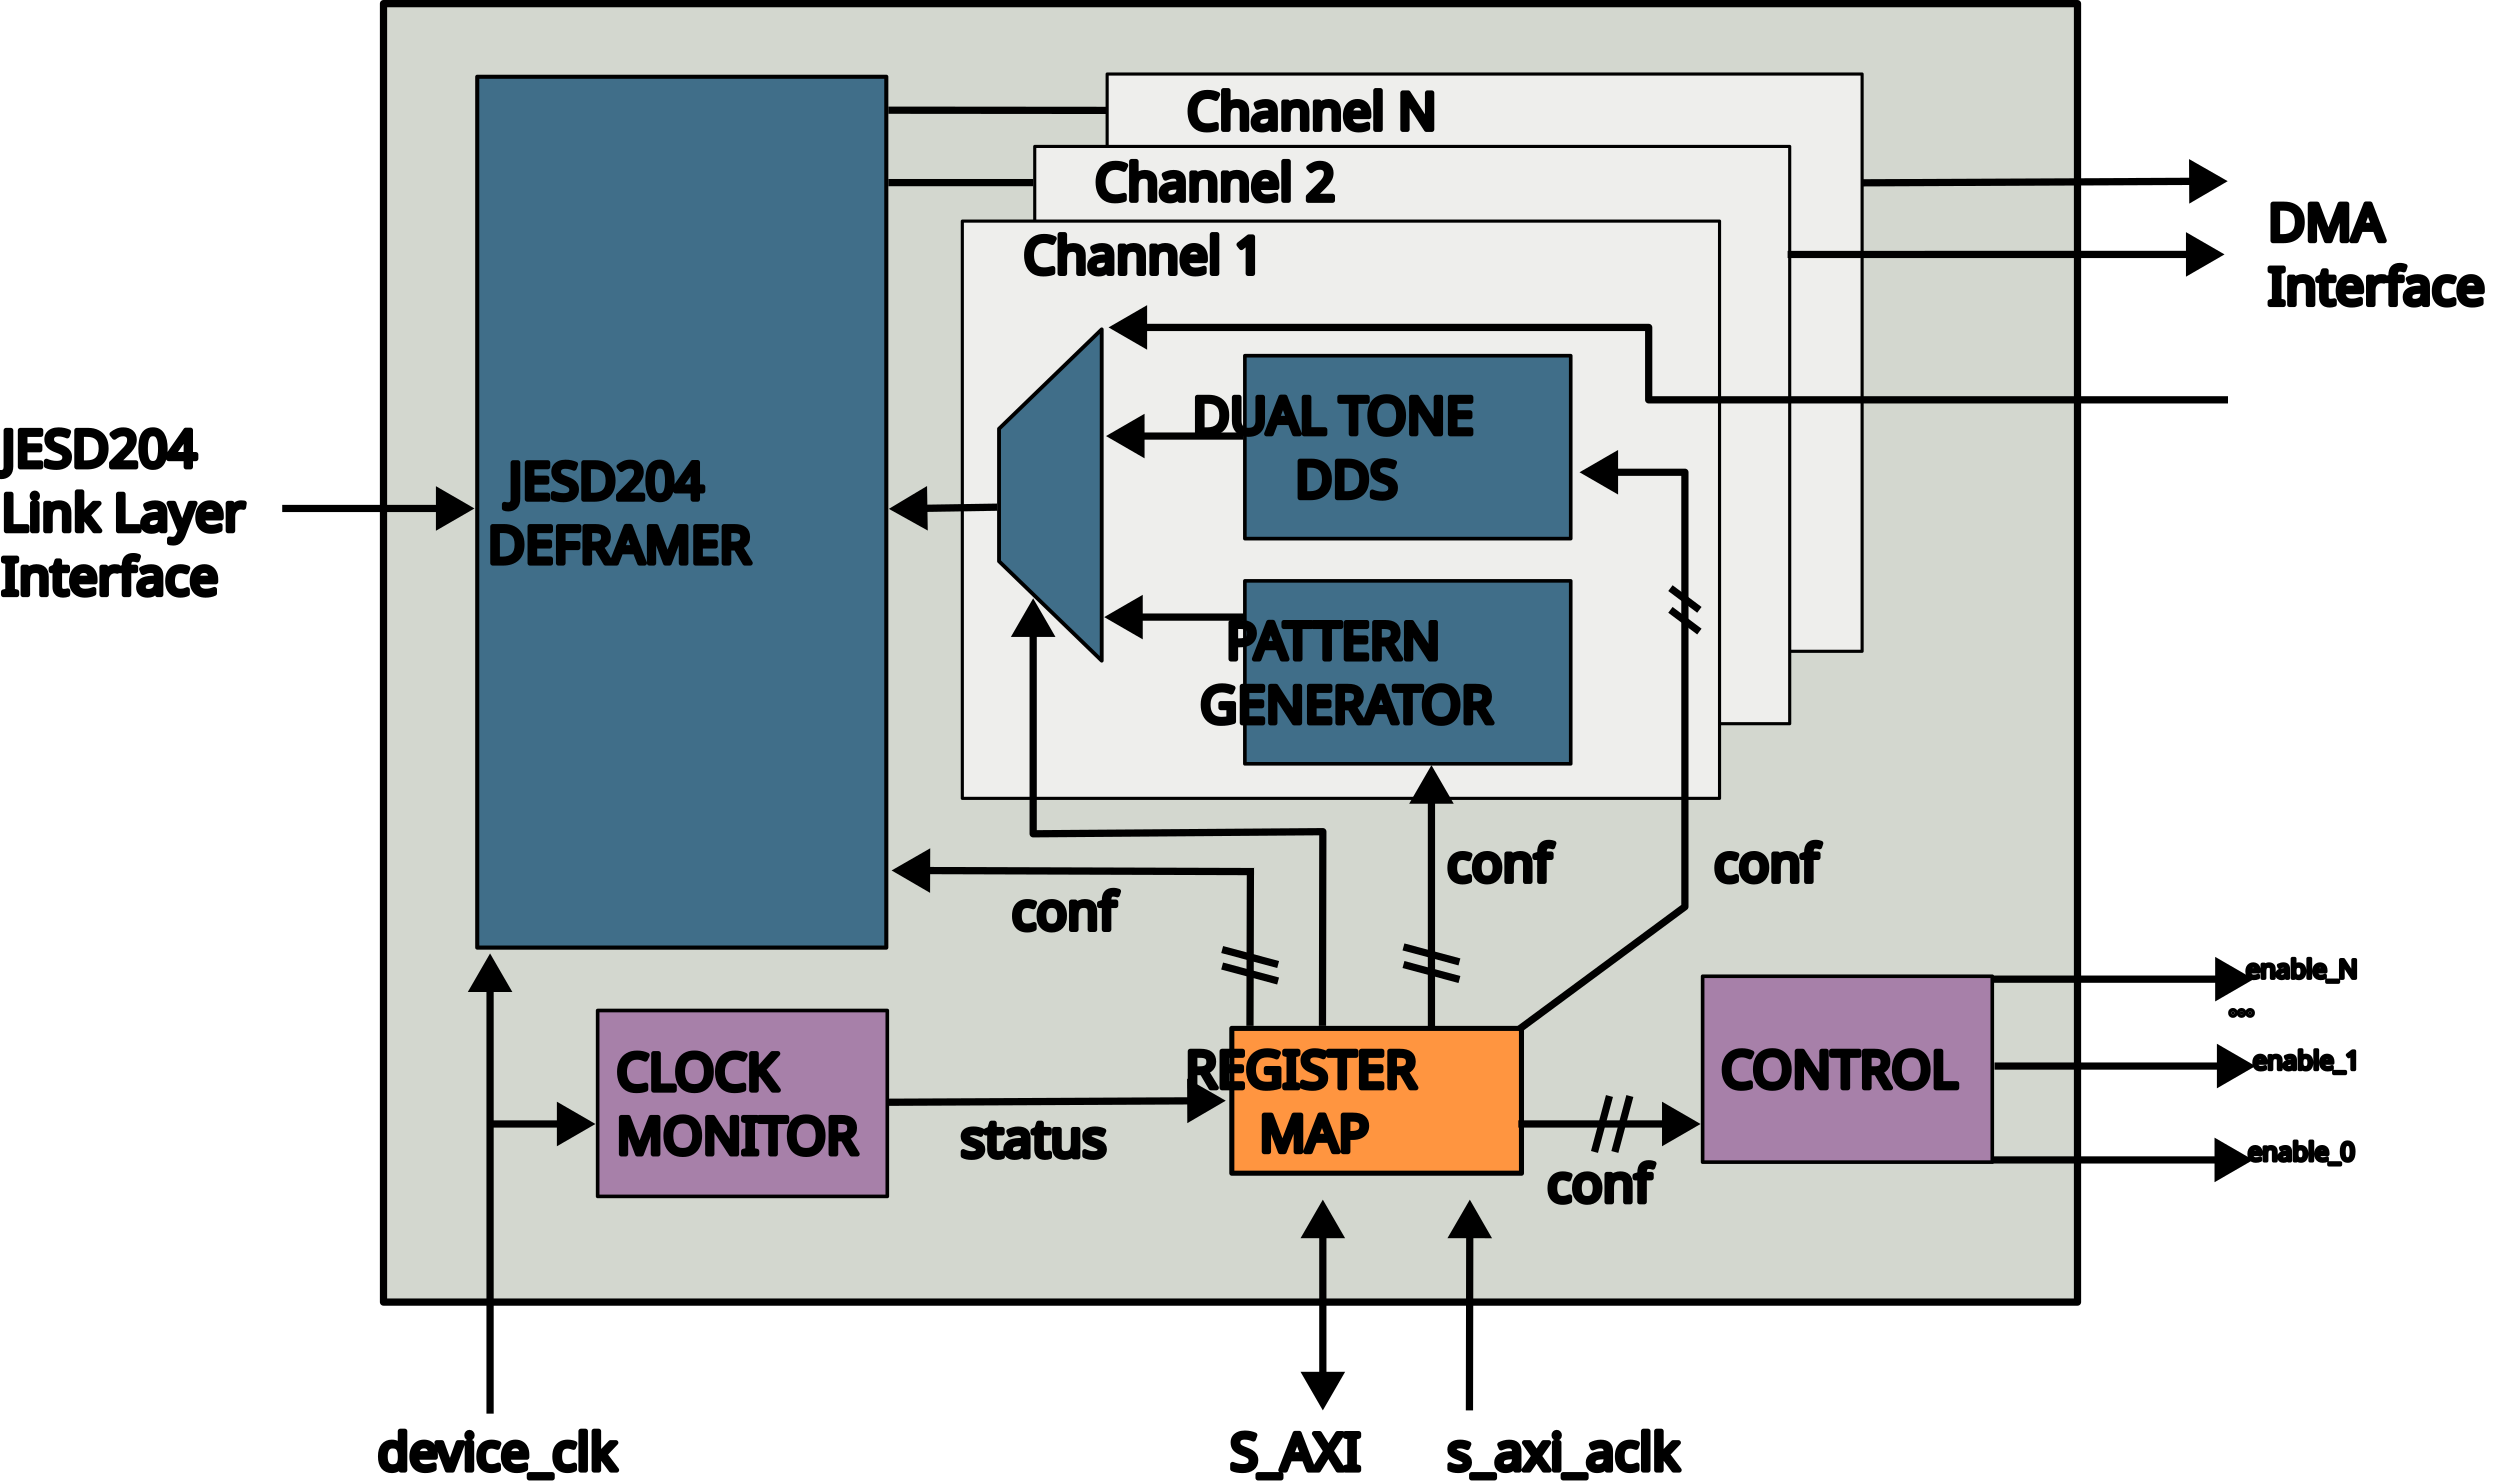
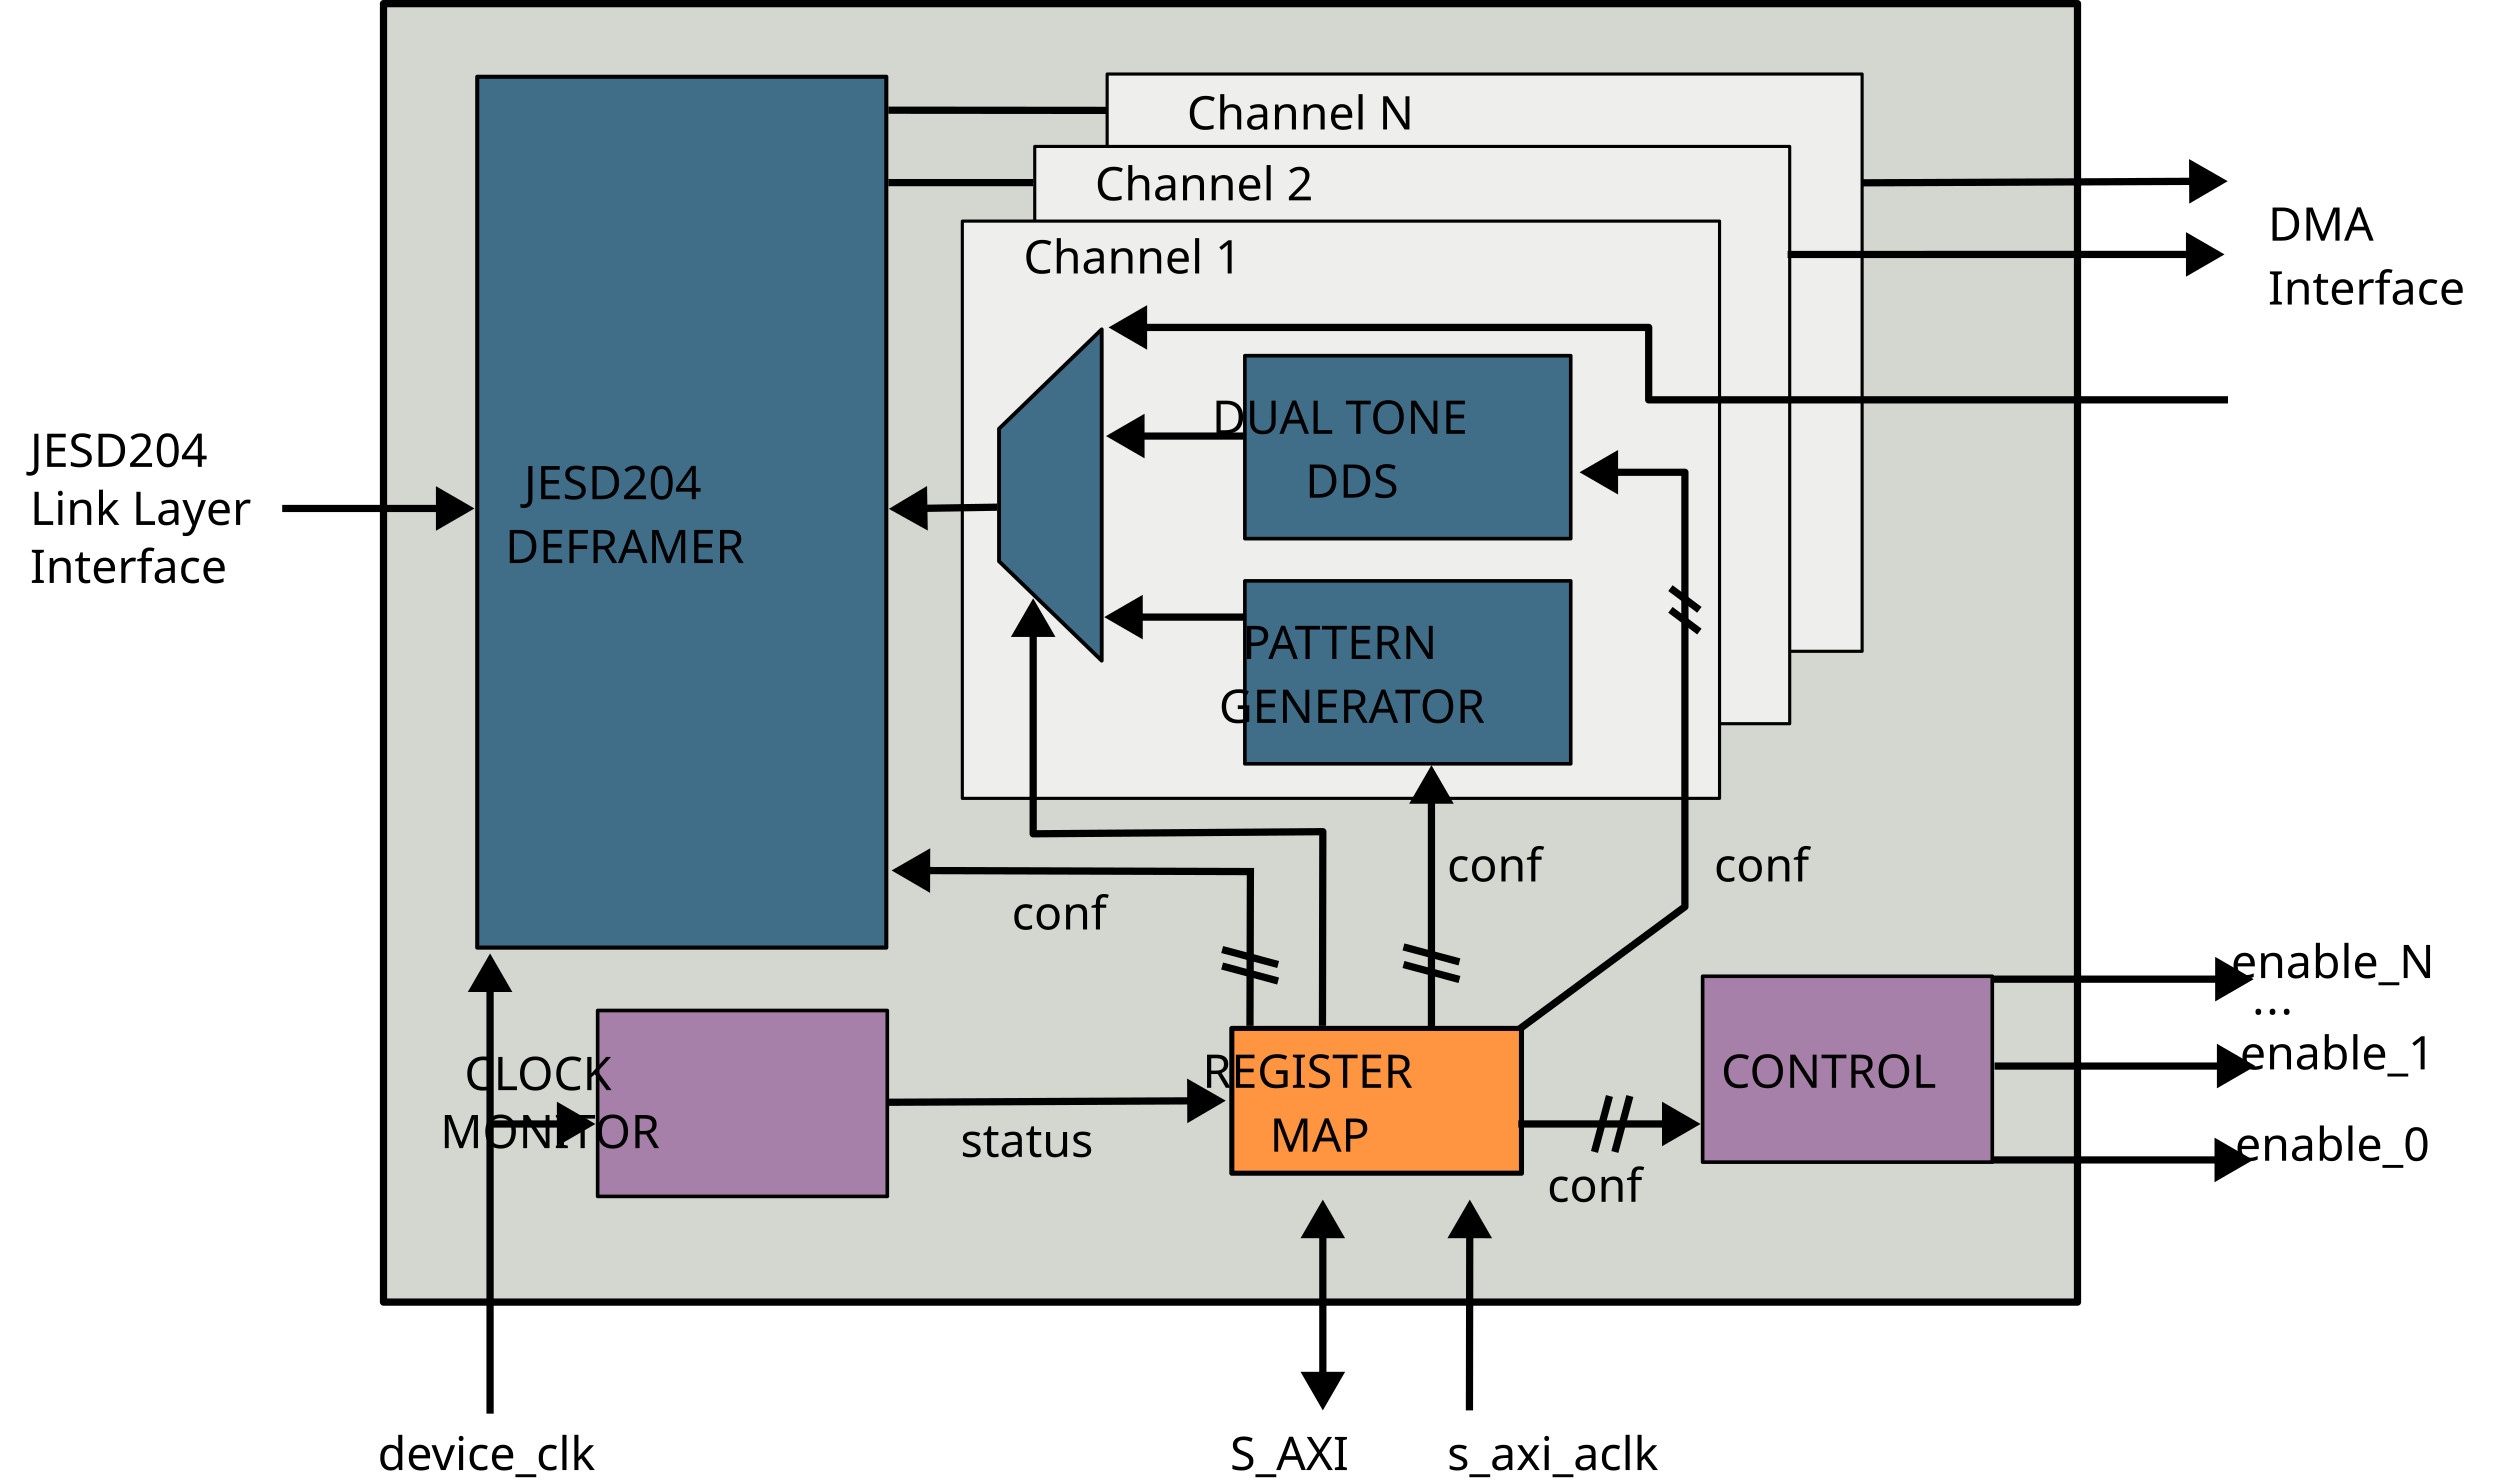
<svg xmlns="http://www.w3.org/2000/svg" width="185.208mm" height="109.649mm" viewBox="0 0 700 414.42" version="1.1" id="svg1">
  <defs id="defs1">
    <marker style="overflow:visible" id="marker24" refX="0" refY="0" orient="15" markerWidth="1" markerHeight="1" viewBox="0 0 1 1" preserveAspectRatio="xMidYMid">
      <path style="fill:none;stroke:context-stroke;stroke-width:1" d="M 0,4 V -4" id="path24" />
    </marker>
    <marker style="overflow:visible" id="Stop" refX="0" refY="0" orient="-75" markerWidth="1" markerHeight="1" viewBox="0 0 1 1" preserveAspectRatio="xMidYMid">
      <path style="fill:none;stroke:context-stroke;stroke-width:1" d="M 0,4 V -4" id="path23" />
    </marker>
    <marker style="overflow:visible" id="marker7" refX="0" refY="0" orient="auto-start-reverse" markerWidth="1" markerHeight="1" viewBox="0 0 1 1" preserveAspectRatio="xMidYMid">
      <path transform="scale(0.5)" style="fill:context-stroke;fill-rule:evenodd;stroke:context-stroke;stroke-width:1pt" d="M 5.77,0 -2.88,5 V -5 Z" id="path7" />
    </marker>
    <marker style="overflow:visible" id="marker7-1" refX="0" refY="0" orient="auto-start-reverse" markerWidth="1" markerHeight="1" viewBox="0 0 1 1" preserveAspectRatio="xMidYMid">
      <path transform="scale(0.5)" style="fill:context-stroke;fill-rule:evenodd;stroke:context-stroke;stroke-width:1pt" d="M 5.77,0 -2.88,5 V -5 Z" id="path7-7" />
    </marker>
    <marker style="overflow:visible" id="marker7-5" refX="0" refY="0" orient="auto-start-reverse" markerWidth="1" markerHeight="1" viewBox="0 0 1 1" preserveAspectRatio="xMidYMid">
      <path transform="scale(0.5)" style="fill:context-stroke;fill-rule:evenodd;stroke:context-stroke;stroke-width:1pt" d="M 5.77,0 -2.88,5 V -5 Z" id="path7-8" />
    </marker>
    <marker style="overflow:visible" id="marker7-0" refX="0" refY="0" orient="auto-start-reverse" markerWidth="1" markerHeight="1" viewBox="0 0 1 1" preserveAspectRatio="xMidYMid">
      <path transform="scale(0.5)" style="fill:context-stroke;fill-rule:evenodd;stroke:context-stroke;stroke-width:1pt" d="M 5.77,0 -2.88,5 V -5 Z" id="path7-9" />
    </marker>
    <marker style="overflow:visible" id="marker7-08" refX="0" refY="0" orient="auto-start-reverse" markerWidth="1" markerHeight="1" viewBox="0 0 1 1" preserveAspectRatio="xMidYMid">
      <path transform="scale(0.5)" style="fill:context-stroke;fill-rule:evenodd;stroke:context-stroke;stroke-width:1pt" d="M 5.77,0 -2.88,5 V -5 Z" id="path7-93" />
    </marker>
  </defs>
  <g id="layer1" transform="translate(444.7597,0.8179156)">
    <g id="g3">
      <rect style="fill:#d3d7cf;fill-opacity:1;stroke:#000000;stroke-width:2.028;stroke-linecap:butt;stroke-linejoin:round;stroke-dasharray:none" id="rect28" width="474.32" height="363.569" x="-337.379" y="0.196" />
      <rect style="fill:#eeeeec;fill-opacity:1;stroke:#000000;stroke-width:0.875;stroke-linejoin:round;stroke-dasharray:none" id="rect1-8-1" width="211.391" height="161.636" x="-134.758" y="19.907" />
      <rect style="fill:#eeeeec;fill-opacity:1;stroke:#000000;stroke-width:0.875;stroke-linejoin:round;stroke-dasharray:none" id="rect1-8" width="211.391" height="161.636" x="-155.034" y="40.183" />
      <g id="g8" transform="matrix(0.5364662,0,0,0.5364662,-353.2989,105.6097)">
        <rect style="fill:#ff9540;fill-opacity:1;stroke:#000000;stroke-width:2.646;stroke-linejoin:round;stroke-dasharray:none" id="rect3-7" width="151.181" height="75.591" x="472.441" y="338.362" />
-         <text xml:space="preserve" style="font-size:26.667px;font-family:sans-serif;-inkscape-font-specification:sans-serif;text-align:center;text-anchor:middle;fill:none;stroke:#000000;stroke-width:2.646;stroke-linejoin:round;stroke-dasharray:none" x="546.677" y="369.361" id="text3-8-9">
-           <tspan id="tspan3-7-5" x="546.677" y="369.361" style="fill:#000000;fill-opacity:1">REGISTER</tspan>
-           <tspan x="546.677" y="402.694" id="tspan8" style="fill:#000000;fill-opacity:1">MAP</tspan>
+         <text xml:space="preserve" style="font-size:24.233px;font-family:sans-serif;-inkscape-font-specification:'sans-serif, Normal';text-align:center;text-anchor:middle;fill:none;stroke:none;stroke-width:2.646;stroke-linejoin:round;stroke-dasharray:none;font-weight:normal;font-style:normal;font-stretch:normal;font-variant:normal;font-variant-ligatures:normal;font-variant-caps:normal;font-variant-numeric:normal;font-variant-east-asian:normal" x="546.677" y="369.361" id="text3-8-9">
+           <tspan id="tspan3-7-5" x="546.677" y="369.361" style="fill:#000000;fill-opacity:1;stroke:none;-inkscape-font-specification:'sans-serif, Normal';font-family:sans-serif;font-weight:normal;font-style:normal;font-stretch:normal;font-variant:normal;font-size:24.233px;font-variant-ligatures:normal;font-variant-caps:normal;font-variant-numeric:normal;font-variant-east-asian:normal">REGISTER</tspan>
+           <tspan x="546.677" y="402.694" id="tspan8" style="fill:#000000;fill-opacity:1;stroke:none;-inkscape-font-specification:'sans-serif, Normal';font-family:sans-serif;font-weight:normal;font-style:normal;font-stretch:normal;font-variant:normal;font-size:24.233px;font-variant-ligatures:normal;font-variant-caps:normal;font-variant-numeric:normal;font-variant-east-asian:normal">MAP</tspan>
        </text>
      </g>
      <rect style="fill:#eeeeec;fill-opacity:1;stroke:#000000;stroke-width:0.877;stroke-linejoin:round;stroke-dasharray:none" id="rect1" width="212.02" height="161.635" x="-175.309" y="61.09" />
-       <text xml:space="preserve" style="font-size:14.306px;font-family:sans-serif;-inkscape-font-specification:sans-serif;fill:none;stroke:#000000;stroke-width:1.419;stroke-linejoin:round;stroke-dasharray:none" x="-158.187" y="75.743" id="text3">
-         <tspan id="tspan3" x="-158.187" y="75.743" style="fill:#000000;fill-opacity:1;stroke-width:1.419">Channel 1</tspan>
+       <text xml:space="preserve" style="font-size:13px;font-family:sans-serif;-inkscape-font-specification:'sans-serif, Normal';fill:none;stroke:none;stroke-width:1.419;stroke-linejoin:round;stroke-dasharray:none;font-weight:normal;font-style:normal;font-stretch:normal;font-variant:normal;font-variant-ligatures:normal;font-variant-caps:normal;font-variant-numeric:normal;font-variant-east-asian:normal" x="-158.187" y="75.743" id="text3">
+         <tspan id="tspan3" x="-158.187" y="75.743" style="fill:#000000;fill-opacity:1;stroke-width:1.419;stroke:none;-inkscape-font-specification:'sans-serif, Normal';font-family:sans-serif;font-weight:normal;font-style:normal;font-stretch:normal;font-variant:normal;font-size:13px;font-variant-ligatures:normal;font-variant-caps:normal;font-variant-numeric:normal;font-variant-east-asian:normal">Channel 1</tspan>
      </text>
-       <text xml:space="preserve" style="font-size:14.306px;font-family:sans-serif;-inkscape-font-specification:sans-serif;fill:none;stroke:#000000;stroke-width:1.419;stroke-linejoin:round;stroke-dasharray:none" x="-138.169" y="55.268" id="text3-89">
-         <tspan id="tspan3-5" x="-138.169" y="55.268" style="fill:#000000;fill-opacity:1;stroke-width:1.419">Channel 2</tspan>
+       <text xml:space="preserve" style="font-size:13px;font-family:sans-serif;-inkscape-font-specification:'sans-serif, Normal';fill:none;stroke:none;stroke-width:1.419;stroke-linejoin:round;stroke-dasharray:none;font-weight:normal;font-style:normal;font-stretch:normal;font-variant:normal;font-variant-ligatures:normal;font-variant-caps:normal;font-variant-numeric:normal;font-variant-east-asian:normal" x="-138.169" y="55.268" id="text3-89">
+         <tspan id="tspan3-5" x="-138.169" y="55.268" style="fill:#000000;fill-opacity:1;stroke-width:1.419;stroke:none;-inkscape-font-specification:'sans-serif, Normal';font-family:sans-serif;font-weight:normal;font-style:normal;font-stretch:normal;font-variant:normal;font-size:13px;font-variant-ligatures:normal;font-variant-caps:normal;font-variant-numeric:normal;font-variant-east-asian:normal">Channel 2</tspan>
      </text>
-       <text xml:space="preserve" style="font-size:14.306px;font-family:sans-serif;-inkscape-font-specification:sans-serif;fill:none;stroke:#000000;stroke-width:1.419;stroke-linejoin:round;stroke-dasharray:none" x="-112.419" y="35.419" id="text3-5">
-         <tspan id="tspan3-3" x="-112.419" y="35.419" style="fill:#000000;fill-opacity:1;stroke-width:1.419">Channel N</tspan>
+       <text xml:space="preserve" style="font-size:13px;font-family:sans-serif;-inkscape-font-specification:'sans-serif, Normal';fill:none;stroke:none;stroke-width:1.419;stroke-linejoin:round;stroke-dasharray:none;font-weight:normal;font-style:normal;font-stretch:normal;font-variant:normal;font-variant-ligatures:normal;font-variant-caps:normal;font-variant-numeric:normal;font-variant-east-asian:normal" x="-112.419" y="35.419" id="text3-5">
+         <tspan id="tspan3-3" x="-112.419" y="35.419" style="fill:#000000;fill-opacity:1;stroke-width:1.419;stroke:none;-inkscape-font-specification:'sans-serif, Normal';font-family:sans-serif;font-weight:normal;font-style:normal;font-stretch:normal;font-variant:normal;font-size:13px;font-variant-ligatures:normal;font-variant-caps:normal;font-variant-numeric:normal;font-variant-east-asian:normal">Channel N</tspan>
      </text>
-       <text xml:space="preserve" style="font-size:14.306px;font-family:sans-serif;-inkscape-font-specification:sans-serif;fill:none;stroke:#000000;stroke-width:1.419;stroke-linejoin:round;stroke-dasharray:none" x="190.294" y="66.568" id="text3-3-2">
-         <tspan id="tspan3-75-6" x="190.294" y="66.568" style="fill:#000000;fill-opacity:1;stroke-width:1.419">DMA</tspan>
-         <tspan x="190.294" y="84.451" style="fill:#000000;fill-opacity:1;stroke-width:1.419" id="tspan6">Interface</tspan>
+       <text xml:space="preserve" style="font-size:13px;font-family:sans-serif;-inkscape-font-specification:'sans-serif, Normal';fill:none;stroke:none;stroke-width:1.419;stroke-linejoin:round;stroke-dasharray:none;font-weight:normal;font-style:normal;font-stretch:normal;font-variant:normal;font-variant-ligatures:normal;font-variant-caps:normal;font-variant-numeric:normal;font-variant-east-asian:normal" x="190.294" y="66.568" id="text3-3-2">
+         <tspan id="tspan3-75-6" x="190.294" y="66.568" style="fill:#000000;fill-opacity:1;stroke-width:1.419;stroke:none;-inkscape-font-specification:'sans-serif, Normal';font-family:sans-serif;font-weight:normal;font-style:normal;font-stretch:normal;font-variant:normal;font-size:13px;font-variant-ligatures:normal;font-variant-caps:normal;font-variant-numeric:normal;font-variant-east-asian:normal">DMA</tspan>
+         <tspan x="190.294" y="84.451" style="fill:#000000;fill-opacity:1;stroke-width:1.419;stroke:none;-inkscape-font-specification:'sans-serif, Normal';font-family:sans-serif;font-weight:normal;font-style:normal;font-stretch:normal;font-variant:normal;font-size:13px;font-variant-ligatures:normal;font-variant-caps:normal;font-variant-numeric:normal;font-variant-east-asian:normal" id="tspan6">Interface</tspan>
      </text>
-       <text xml:space="preserve" style="font-size:14.306px;font-family:sans-serif;-inkscape-font-specification:sans-serif;fill:none;stroke:#000000;stroke-width:1.419;stroke-linejoin:round;stroke-dasharray:none" x="-444.357" y="129.91" id="text3-3-2-8">
-         <tspan x="-444.357" y="129.91" style="fill:#000000;fill-opacity:1;stroke-width:1.419" id="tspan6-2">JESD204</tspan>
-         <tspan x="-444.357" y="147.792" style="fill:#000000;fill-opacity:1;stroke-width:1.419" id="tspan27">Link Layer</tspan>
-         <tspan x="-444.357" y="165.674" style="fill:#000000;fill-opacity:1;stroke-width:1.419" id="tspan28">Interface</tspan>
+       <text xml:space="preserve" style="font-style:normal;font-variant:normal;font-weight:normal;font-stretch:normal;font-size:13px;font-family:sans-serif;-inkscape-font-specification:'sans-serif, Normal';font-variant-ligatures:normal;font-variant-caps:normal;font-variant-numeric:normal;font-variant-east-asian:normal;fill:none;stroke:none;stroke-width:1.419;stroke-linejoin:round;stroke-dasharray:none" x="-436.357" y="129.91" id="text3-3-2-8">
+         <tspan x="-436.357" y="129.91" style="font-style:normal;font-variant:normal;font-weight:normal;font-stretch:normal;font-size:13px;font-family:sans-serif;-inkscape-font-specification:'sans-serif, Normal';font-variant-ligatures:normal;font-variant-caps:normal;font-variant-numeric:normal;font-variant-east-asian:normal;fill:#000000;fill-opacity:1;stroke:none;stroke-width:1.419" id="tspan6-2">JESD204</tspan>
+         <tspan x="-436.357" y="146.16" style="font-style:normal;font-variant:normal;font-weight:normal;font-stretch:normal;font-size:13px;font-family:sans-serif;-inkscape-font-specification:'sans-serif, Normal';font-variant-ligatures:normal;font-variant-caps:normal;font-variant-numeric:normal;font-variant-east-asian:normal;fill:#000000;fill-opacity:1;stroke:none;stroke-width:1.419" id="tspan27">Link Layer</tspan>
+         <tspan x="-436.357" y="162.41" style="font-style:normal;font-variant:normal;font-weight:normal;font-stretch:normal;font-size:13px;font-family:sans-serif;-inkscape-font-specification:'sans-serif, Normal';font-variant-ligatures:normal;font-variant-caps:normal;font-variant-numeric:normal;font-variant-east-asian:normal;fill:#000000;fill-opacity:1;stroke:none;stroke-width:1.419" id="tspan28">Interface</tspan>
      </text>
-       <text xml:space="preserve" style="font-size:14.306px;font-family:sans-serif;-inkscape-font-specification:sans-serif;fill:none;stroke:#000000;stroke-width:1.419;stroke-linejoin:round;stroke-dasharray:none" x="-161.467" y="259.432" id="text3-3-2-5">
-         <tspan x="-161.467" y="259.432" style="fill:#000000;fill-opacity:1;stroke-width:1.419" id="tspan6-0">conf</tspan>
+       <text xml:space="preserve" style="font-size:13px;font-family:sans-serif;-inkscape-font-specification:'sans-serif, Normal';fill:none;stroke:none;stroke-width:1.419;stroke-linejoin:round;stroke-dasharray:none;font-weight:normal;font-style:normal;font-stretch:normal;font-variant:normal;font-variant-ligatures:normal;font-variant-caps:normal;font-variant-numeric:normal;font-variant-east-asian:normal" x="-161.467" y="259.432" id="text3-3-2-5">
+         <tspan x="-161.467" y="259.432" style="fill:#000000;fill-opacity:1;stroke-width:1.419;stroke:none;-inkscape-font-specification:'sans-serif, Normal';font-family:sans-serif;font-weight:normal;font-style:normal;font-stretch:normal;font-variant:normal;font-size:13px;font-variant-ligatures:normal;font-variant-caps:normal;font-variant-numeric:normal;font-variant-east-asian:normal" id="tspan6-0">conf</tspan>
      </text>
-       <text xml:space="preserve" style="font-size:14.306px;font-family:sans-serif;-inkscape-font-specification:sans-serif;fill:none;stroke:#000000;stroke-width:1.419;stroke-linejoin:round;stroke-dasharray:none" x="-175.806" y="323.109" id="text3-3-2-5-5">
-         <tspan x="-175.806" y="323.109" style="fill:#000000;fill-opacity:1;stroke-width:1.419" id="tspan6-0-9">status</tspan>
+       <text xml:space="preserve" style="font-size:13px;font-family:sans-serif;-inkscape-font-specification:'sans-serif, Normal';fill:none;stroke:none;stroke-width:1.419;stroke-linejoin:round;stroke-dasharray:none;font-weight:normal;font-style:normal;font-stretch:normal;font-variant:normal;font-variant-ligatures:normal;font-variant-caps:normal;font-variant-numeric:normal;font-variant-east-asian:normal" x="-175.806" y="323.109" id="text3-3-2-5-5">
+         <tspan x="-175.806" y="323.109" style="fill:#000000;fill-opacity:1;stroke-width:1.419;stroke:none;-inkscape-font-specification:'sans-serif, Normal';font-family:sans-serif;font-weight:normal;font-style:normal;font-stretch:normal;font-variant:normal;font-size:13px;font-variant-ligatures:normal;font-variant-caps:normal;font-variant-numeric:normal;font-variant-east-asian:normal" id="tspan6-0-9">status</tspan>
      </text>
-       <text xml:space="preserve" style="font-size:14.306px;font-family:sans-serif;-inkscape-font-specification:sans-serif;fill:none;stroke:#000000;stroke-width:1.419;stroke-linejoin:round;stroke-dasharray:none" x="-39.568" y="245.982" id="text3-3-2-5-1">
-         <tspan x="-39.568" y="245.982" style="fill:#000000;fill-opacity:1;stroke-width:1.419" id="tspan6-0-6">conf</tspan>
+       <text xml:space="preserve" style="font-size:13px;font-family:sans-serif;-inkscape-font-specification:'sans-serif, Normal';fill:none;stroke:none;stroke-width:1.419;stroke-linejoin:round;stroke-dasharray:none;font-weight:normal;font-style:normal;font-stretch:normal;font-variant:normal;font-variant-ligatures:normal;font-variant-caps:normal;font-variant-numeric:normal;font-variant-east-asian:normal" x="-39.568" y="245.982" id="text3-3-2-5-1">
+         <tspan x="-39.568" y="245.982" style="fill:#000000;fill-opacity:1;stroke-width:1.419;stroke:none;-inkscape-font-specification:'sans-serif, Normal';font-family:sans-serif;font-weight:normal;font-style:normal;font-stretch:normal;font-variant:normal;font-size:13px;font-variant-ligatures:normal;font-variant-caps:normal;font-variant-numeric:normal;font-variant-east-asian:normal" id="tspan6-0-6">conf</tspan>
      </text>
-       <text xml:space="preserve" style="font-size:14.306px;font-family:sans-serif;-inkscape-font-specification:sans-serif;fill:none;stroke:#000000;stroke-width:1.419;stroke-linejoin:round;stroke-dasharray:none" x="35.172" y="245.982" id="text3-3-2-5-1-9">
-         <tspan x="35.172" y="245.982" style="fill:#000000;fill-opacity:1;stroke-width:1.419" id="tspan6-0-6-3">conf</tspan>
+       <text xml:space="preserve" style="font-size:13px;font-family:sans-serif;-inkscape-font-specification:'sans-serif, Normal';fill:none;stroke:none;stroke-width:1.419;stroke-linejoin:round;stroke-dasharray:none;font-weight:normal;font-style:normal;font-stretch:normal;font-variant:normal;font-variant-ligatures:normal;font-variant-caps:normal;font-variant-numeric:normal;font-variant-east-asian:normal" x="35.172" y="245.982" id="text3-3-2-5-1-9">
+         <tspan x="35.172" y="245.982" style="fill:#000000;fill-opacity:1;stroke-width:1.419;stroke:none;-inkscape-font-specification:'sans-serif, Normal';font-family:sans-serif;font-weight:normal;font-style:normal;font-stretch:normal;font-variant:normal;font-size:13px;font-variant-ligatures:normal;font-variant-caps:normal;font-variant-numeric:normal;font-variant-east-asian:normal" id="tspan6-0-6-3">conf</tspan>
      </text>
      <g id="g2" transform="matrix(0.5364662,0,0,0.5364662,-392.1687,119.9171)">
        <g id="g14">
          <rect style="fill:#a780a9;fill-opacity:1;stroke:#000000;stroke-width:1.89;stroke-linejoin:round;stroke-dasharray:none" id="rect3" width="151.181" height="97.022" x="213.901" y="302.362" />
-           <text xml:space="preserve" style="font-size:26.667px;font-family:sans-serif;-inkscape-font-specification:sans-serif;fill:none;stroke:#000000;stroke-width:2.646;stroke-linejoin:round;stroke-dasharray:none" x="223.717" y="343.9" id="text3-8">
-             <tspan id="tspan3-7" x="223.717" y="343.9" style="fill:#000000;fill-opacity:1">CLOCK</tspan>
-             <tspan x="223.717" y="377.234" style="fill:#000000;fill-opacity:1" id="tspan14">MONITOR</tspan>
+           <text xml:space="preserve" style="font-style:normal;font-variant:normal;font-weight:normal;font-stretch:normal;font-size:24.233px;font-family:sans-serif;-inkscape-font-specification:'sans-serif, Normal';font-variant-ligatures:normal;font-variant-caps:normal;font-variant-numeric:normal;font-variant-east-asian:normal;fill:none;stroke:none;stroke-width:2.646;stroke-linejoin:round;stroke-dasharray:none;text-anchor:middle;text-align:center" x="282.127" y="343.9" id="text3-8">
+             <tspan id="tspan3-7" x="223.717" y="343.9" style="font-style:normal;font-variant:normal;font-weight:normal;font-stretch:normal;font-size:24.233px;font-family:sans-serif;-inkscape-font-specification:'sans-serif, Normal';font-variant-ligatures:normal;font-variant-caps:normal;font-variant-numeric:normal;font-variant-east-asian:normal;fill:#000000;fill-opacity:1;stroke:none;text-anchor:middle;text-align:center">CLOCK</tspan>
+             <tspan x="223.717" y="374.191" style="font-style:normal;font-variant:normal;font-weight:normal;font-stretch:normal;font-size:24.233px;font-family:sans-serif;-inkscape-font-specification:'sans-serif, Normal';font-variant-ligatures:normal;font-variant-caps:normal;font-variant-numeric:normal;font-variant-east-asian:normal;fill:#000000;fill-opacity:1;stroke:none;text-anchor:middle;text-align:center" id="tspan14">MONITOR</tspan>
          </text>
        </g>
      </g>
      <g id="g2-3" transform="matrix(0.5364662,0,0,0.5364662,-41.96411,101.0003)">
        <g id="g14-1">
          <g id="g18" transform="translate(-76.07586,17.38568)">
            <rect style="fill:#a780a9;fill-opacity:1;stroke:#000000;stroke-width:1.89;stroke-linejoin:round;stroke-dasharray:none" id="rect3-6" width="151.181" height="97.022" x="213.901" y="302.362" />
-             <text xml:space="preserve" style="font-size:26.667px;font-family:sans-serif;-inkscape-font-specification:sans-serif;fill:none;stroke:#000000;stroke-width:2.646;stroke-linejoin:round;stroke-dasharray:none" x="223.548" y="360.567" id="text3-8-6">
-               <tspan x="223.548" y="360.567" style="fill:#000000;fill-opacity:1" id="tspan14-9">CONTROL</tspan>
+             <text xml:space="preserve" style="font-size:24.233px;font-family:sans-serif;-inkscape-font-specification:'sans-serif, Normal';fill:none;stroke:none;stroke-width:2.646;stroke-linejoin:round;stroke-dasharray:none;font-weight:normal;font-style:normal;font-stretch:normal;font-variant:normal;font-variant-ligatures:normal;font-variant-caps:normal;font-variant-numeric:normal;font-variant-east-asian:normal" x="223.548" y="360.567" id="text3-8-6">
+               <tspan x="223.548" y="360.567" style="fill:#000000;fill-opacity:1;stroke:none;-inkscape-font-specification:'sans-serif, Normal';font-family:sans-serif;font-weight:normal;font-style:normal;font-stretch:normal;font-variant:normal;font-size:24.233px;font-variant-ligatures:normal;font-variant-caps:normal;font-variant-numeric:normal;font-variant-east-asian:normal" id="tspan14-9">CONTROL</tspan>
            </text>
          </g>
        </g>
      </g>
      <g id="g12" transform="matrix(0.5364662,0,0,0.5364662,-206.1611,-0.3791315)">
        <rect style="fill:#406e89;fill-opacity:1;stroke:#000000;stroke-width:2.135;stroke-linejoin:round;stroke-dasharray:none" id="rect2-2" width="213.503" height="454.526" x="-195.673" y="39.242" />
-         <text xml:space="preserve" style="font-size:26.667px;font-family:sans-serif;-inkscape-font-specification:sans-serif;text-align:center;text-anchor:middle;fill:none;stroke:#000000;stroke-width:2.646;stroke-linejoin:round;stroke-dasharray:none" x="-90.276" y="259.733" id="text3-8-2">
-           <tspan id="tspan3-7-1" x="-90.276" y="259.733" style="text-align:center;text-anchor:middle;fill:#000000;fill-opacity:1">JESD204</tspan>
-           <tspan x="-90.276" y="293.067" style="text-align:center;text-anchor:middle;fill:#000000;fill-opacity:1" id="tspan1">DEFRAMER</tspan>
+         <text xml:space="preserve" style="font-size:24.233px;font-family:sans-serif;-inkscape-font-specification:'sans-serif, Normal';text-align:center;text-anchor:middle;fill:none;stroke:none;stroke-width:2.646;stroke-linejoin:round;stroke-dasharray:none;font-weight:normal;font-style:normal;font-stretch:normal;font-variant:normal;font-variant-ligatures:normal;font-variant-caps:normal;font-variant-numeric:normal;font-variant-east-asian:normal" x="-90.276" y="259.733" id="text3-8-2">
+           <tspan id="tspan3-7-1" x="-90.276" y="259.733" style="text-align:center;text-anchor:middle;fill:#000000;fill-opacity:1;stroke:none;-inkscape-font-specification:'sans-serif, Normal';font-family:sans-serif;font-weight:normal;font-style:normal;font-stretch:normal;font-variant:normal;font-size:24.233px;font-variant-ligatures:normal;font-variant-caps:normal;font-variant-numeric:normal;font-variant-east-asian:normal">JESD204</tspan>
+           <tspan x="-90.276" y="293.067" style="text-align:center;text-anchor:middle;fill:#000000;fill-opacity:1;stroke:none;-inkscape-font-specification:'sans-serif, Normal';font-family:sans-serif;font-weight:normal;font-style:normal;font-stretch:normal;font-variant:normal;font-size:24.233px;font-variant-ligatures:normal;font-variant-caps:normal;font-variant-numeric:normal;font-variant-east-asian:normal" id="tspan1">DEFRAMER</tspan>
        </text>
        <path style="fill:none;stroke:#000000;stroke-width:3.78;stroke-linecap:butt;stroke-linejoin:miter;stroke-dasharray:none;marker-end:url(#marker7-1)" d="M 18.898,574.488 181.58,573.726" id="path15" />
      </g>
      <g id="g1" transform="matrix(0.5364662,0,0,0.5364662,-206.1611,-0.3791315)">
        <rect style="fill:#406e89;fill-opacity:1;stroke:#000000;stroke-width:1.89;stroke-linejoin:round;stroke-dasharray:none" id="rect2-2-7-6" width="170.079" height="95.481" x="204.976" y="302.362" />
-         <text xml:space="preserve" style="font-size:26.667px;font-family:sans-serif;-inkscape-font-specification:sans-serif;text-align:center;text-anchor:middle;fill:none;stroke:#000000;stroke-width:2.646;stroke-linejoin:round;stroke-dasharray:none" x="289.215" y="343.13" id="text3-8-2-1-9">
-           <tspan x="289.215" y="343.13" style="text-align:center;text-anchor:middle;fill:#000000;fill-opacity:1" id="tspan4">PATTERN</tspan>
-           <tspan x="289.215" y="376.463" style="text-align:center;text-anchor:middle;fill:#000000;fill-opacity:1" id="tspan5">GENERATOR</tspan>
+         <text xml:space="preserve" style="font-size:24.233px;font-family:sans-serif;-inkscape-font-specification:'sans-serif, Normal';text-align:center;text-anchor:middle;fill:none;stroke:none;stroke-width:2.646;stroke-linejoin:round;stroke-dasharray:none;font-weight:normal;font-style:normal;font-stretch:normal;font-variant:normal;font-variant-ligatures:normal;font-variant-caps:normal;font-variant-numeric:normal;font-variant-east-asian:normal" x="289.215" y="343.13" id="text3-8-2-1-9">
+           <tspan x="289.215" y="343.13" style="text-align:center;text-anchor:middle;fill:#000000;fill-opacity:1;stroke:none;-inkscape-font-specification:'sans-serif, Normal';font-family:sans-serif;font-weight:normal;font-style:normal;font-stretch:normal;font-variant:normal;font-size:24.233px;font-variant-ligatures:normal;font-variant-caps:normal;font-variant-numeric:normal;font-variant-east-asian:normal" id="tspan4">PATTERN</tspan>
+           <tspan x="289.215" y="376.463" style="text-align:center;text-anchor:middle;fill:#000000;fill-opacity:1;stroke:none;-inkscape-font-specification:'sans-serif, Normal';font-family:sans-serif;font-weight:normal;font-style:normal;font-stretch:normal;font-variant:normal;font-size:24.233px;font-variant-ligatures:normal;font-variant-caps:normal;font-variant-numeric:normal;font-variant-east-asian:normal" id="tspan5">GENERATOR</tspan>
        </text>
      </g>
      <g id="g2-8" transform="matrix(0.5364662,0,0,0.5364662,-206.1611,-63.43068)">
        <rect style="fill:#406e89;fill-opacity:1;stroke:#000000;stroke-width:1.89;stroke-linejoin:round;stroke-dasharray:none" id="rect2-2-7-6-8" width="170.079" height="95.481" x="204.976" y="302.362" />
-         <text xml:space="preserve" style="font-size:26.667px;font-family:sans-serif;-inkscape-font-specification:sans-serif;text-align:center;text-anchor:middle;fill:none;stroke:#000000;stroke-width:2.646;stroke-linejoin:round;stroke-dasharray:none" x="289.215" y="343.13" id="text3-8-2-1-9-1">
-           <tspan x="289.215" y="343.13" style="text-align:center;text-anchor:middle;fill:#000000;fill-opacity:1" id="tspan4-8">DUAL TONE</tspan>
-           <tspan x="289.215" y="376.463" style="text-align:center;text-anchor:middle;fill:#000000;fill-opacity:1" id="tspan2">DDS</tspan>
+         <text xml:space="preserve" style="font-size:24.233px;font-family:sans-serif;-inkscape-font-specification:'sans-serif, Normal';text-align:center;text-anchor:middle;fill:none;stroke:none;stroke-width:2.646;stroke-linejoin:round;stroke-dasharray:none;font-weight:normal;font-style:normal;font-stretch:normal;font-variant:normal;font-variant-ligatures:normal;font-variant-caps:normal;font-variant-numeric:normal;font-variant-east-asian:normal" x="289.215" y="343.13" id="text3-8-2-1-9-1">
+           <tspan x="289.215" y="343.13" style="text-align:center;text-anchor:middle;fill:#000000;fill-opacity:1;stroke:none;-inkscape-font-specification:'sans-serif, Normal';font-family:sans-serif;font-weight:normal;font-style:normal;font-stretch:normal;font-variant:normal;font-size:24.233px;font-variant-ligatures:normal;font-variant-caps:normal;font-variant-numeric:normal;font-variant-east-asian:normal" id="tspan4-8">DUAL TONE</tspan>
+           <tspan x="289.215" y="376.463" style="text-align:center;text-anchor:middle;fill:#000000;fill-opacity:1;stroke:none;-inkscape-font-specification:'sans-serif, Normal';font-family:sans-serif;font-weight:normal;font-style:normal;font-stretch:normal;font-variant:normal;font-size:24.233px;font-variant-ligatures:normal;font-variant-caps:normal;font-variant-numeric:normal;font-variant-east-asian:normal" id="tspan2">DDS</tspan>
        </text>
      </g>
      <path style="fill:#000000;fill-opacity:1;stroke:#000000;stroke-width:2.028;stroke-linejoin:round;stroke-dasharray:none;marker-end:url(#marker7-1)" d="m 55.776,70.434 115.13,-0.018" id="path16-7" />
      <path style="fill:#000000;fill-opacity:1;stroke:#000000;stroke-width:2.028;stroke-linejoin:round;stroke-dasharray:none;marker-end:url(#marker7-5)" d="M 76.51,50.373 171.796,49.942" id="path16-75" />
      <path style="fill:none;stroke:#000000;stroke-width:2.028;stroke-linecap:butt;stroke-linejoin:round;stroke-dasharray:none" d="m -196.023,30.035 61.421,0.058" id="path8" />
      <path style="fill:none;stroke:#000000;stroke-width:2.028;stroke-linecap:butt;stroke-linejoin:miter;stroke-dasharray:none" d="m -196.023,50.311 40.552,10e-7" id="path10" />
      <path style="fill:none;stroke:#000000;stroke-width:2.028;stroke-linecap:butt;stroke-linejoin:miter;stroke-dasharray:none;marker-mid:url(#Stop);marker-end:url(#marker7-1)" d="m -43.954,287.538 v -16.19 -4.929 -45.791" id="path12" />
      <path style="fill:none;stroke:#000000;stroke-width:2.028;stroke-linecap:butt;stroke-linejoin:miter;stroke-dasharray:none;marker-mid:url(#Stop)" d="m -94.769,286.42 0.042,-14.652 0.013,-4.615 0.07,-24.221" id="path13" />
      <path style="fill:none;stroke:#000000;stroke-width:2.028;stroke-linecap:butt;stroke-linejoin:miter;stroke-dasharray:none;marker-end:url(#marker7-1)" d="m -93.63,243.228 -94.283,-0.297" id="path14" />
      <path style="fill:none;stroke:#000000;stroke-width:2.028;stroke-linecap:butt;stroke-linejoin:miter;stroke-dasharray:none;marker-end:url(#marker7-1)" d="M -307.541,395.001 V 273.345" id="path17" />
      <path style="fill:none;stroke:#000000;stroke-width:2.028;stroke-linecap:butt;stroke-linejoin:miter;stroke-dasharray:none;marker-end:url(#marker7-1)" d="m -307.541,313.897 22.303,10e-6" id="path18" />
      <path style="fill:none;stroke:#000000;stroke-width:2.028;stroke-linecap:butt;stroke-linejoin:round;stroke-dasharray:none;marker-mid:url(#marker24);marker-end:url(#marker7-1)" d="M -19.623,313.897 H 3.792 l 5.71,10e-6 H 24.2" id="path22" />
      <path style="fill:none;stroke:#000000;stroke-width:2.028;stroke-linecap:butt;stroke-linejoin:round;stroke-dasharray:none;marker-start:url(#marker7);marker-end:url(#marker7-1)" d="m -74.368,342.283 v 44.607" id="path25" />
      <path style="fill:none;stroke:#000000;stroke-width:2.028;stroke-linecap:butt;stroke-linejoin:round;stroke-dasharray:none;marker-end:url(#marker7)" d="m -33.315,394.09 0.091,-51.807" id="path26" />
      <path style="fill:none;stroke:#000000;stroke-width:2.028;stroke-linecap:butt;stroke-linejoin:round;stroke-dasharray:none;marker-end:url(#marker7)" d="m 113.224,273.345 h 65.857" id="path27" />
      <path style="fill:none;stroke:#000000;stroke-width:2.028;stroke-linecap:butt;stroke-linejoin:round;stroke-dasharray:none;marker-end:url(#marker7-0)" d="m 113.048,323.96 h 65.857" id="path27-9" />
      <path style="fill:none;stroke:#000000;stroke-width:2.028;stroke-linecap:butt;stroke-linejoin:round;stroke-dasharray:none;marker-end:url(#marker7-08)" d="m 113.711,297.676 h 65.857" id="path27-5" />
-       <text xml:space="preserve" style="font-size:7.153px;font-family:sans-serif;-inkscape-font-specification:sans-serif;text-align:center;text-anchor:middle;fill:#000000;fill-opacity:1;stroke:#000000;stroke-width:1.014;stroke-linejoin:round;stroke-dasharray:none" x="206.238" y="273.046" id="text10">
-         <tspan id="tspan10" x="206.238" y="273.046" style="font-size:7.153px;fill:#000000;stroke-width:1.014">enable_N</tspan>
+       <text xml:space="preserve" style="font-style:normal;font-variant:normal;font-weight:normal;font-stretch:normal;font-size:13px;font-family:sans-serif;-inkscape-font-specification:'sans-serif, Normal';font-variant-ligatures:normal;font-variant-caps:normal;font-variant-numeric:normal;font-variant-east-asian:normal;text-align:center;text-anchor:middle;fill:#000000;fill-opacity:1;stroke:none;stroke-width:1.014;stroke-linejoin:round;stroke-dasharray:none" x="220.238" y="273.046" id="text10">
+         <tspan id="tspan10" x="220.238" y="273.046" style="font-style:normal;font-variant:normal;font-weight:normal;font-stretch:normal;font-size:13px;font-family:sans-serif;-inkscape-font-specification:'sans-serif, Normal';font-variant-ligatures:normal;font-variant-caps:normal;font-variant-numeric:normal;font-variant-east-asian:normal;fill:#000000;stroke:none;stroke-width:1.014">enable_N</tspan>
      </text>
-       <text xml:space="preserve" style="font-size:7.153px;font-family:sans-serif;-inkscape-font-specification:sans-serif;text-align:center;text-anchor:middle;fill:#000000;fill-opacity:1;stroke:#000000;stroke-width:1.014;stroke-linejoin:round;stroke-dasharray:none" x="207.513" y="298.617" id="text10-7">
-         <tspan id="tspan10-9" x="207.513" y="298.617" style="font-size:7.153px;fill:#000000;stroke-width:1.014">enable_1</tspan>
+       <text xml:space="preserve" style="font-style:normal;font-variant:normal;font-weight:normal;font-stretch:normal;font-size:13px;font-family:sans-serif;-inkscape-font-specification:'sans-serif, Normal';font-variant-ligatures:normal;font-variant-caps:normal;font-variant-numeric:normal;font-variant-east-asian:normal;text-align:center;text-anchor:middle;fill:#000000;fill-opacity:1;stroke:none;stroke-width:1.014;stroke-linejoin:round;stroke-dasharray:none" x="221.513" y="298.617" id="text10-7">
+         <tspan id="tspan10-9" x="221.513" y="298.617" style="font-style:normal;font-variant:normal;font-weight:normal;font-stretch:normal;font-size:13px;font-family:sans-serif;-inkscape-font-specification:'sans-serif, Normal';font-variant-ligatures:normal;font-variant-caps:normal;font-variant-numeric:normal;font-variant-east-asian:normal;fill:#000000;stroke:none;stroke-width:1.014">enable_1</tspan>
      </text>
-       <text xml:space="preserve" style="font-size:7.153px;font-family:sans-serif;-inkscape-font-specification:sans-serif;text-align:center;text-anchor:middle;fill:#000000;fill-opacity:1;stroke:#000000;stroke-width:1.014;stroke-linejoin:round;stroke-dasharray:none" x="206.131" y="324.187" id="text10-6">
-         <tspan id="tspan10-5" x="206.131" y="324.187" style="font-size:7.153px;fill:#000000;stroke-width:1.014">enable_0</tspan>
+       <text xml:space="preserve" style="font-style:normal;font-variant:normal;font-weight:normal;font-stretch:normal;font-size:13px;font-family:sans-serif;-inkscape-font-specification:'sans-serif, Normal';font-variant-ligatures:normal;font-variant-caps:normal;font-variant-numeric:normal;font-variant-east-asian:normal;text-align:center;text-anchor:middle;fill:#000000;fill-opacity:1;stroke:none;stroke-width:1.014;stroke-linejoin:round;stroke-dasharray:none" x="220.131" y="324.187" id="text10-6">
+         <tspan id="tspan10-5" x="220.131" y="324.187" style="font-style:normal;font-variant:normal;font-weight:normal;font-stretch:normal;font-size:13px;font-family:sans-serif;-inkscape-font-specification:'sans-serif, Normal';font-variant-ligatures:normal;font-variant-caps:normal;font-variant-numeric:normal;font-variant-east-asian:normal;fill:#000000;stroke:none;stroke-width:1.014">enable_0</tspan>
      </text>
-       <text xml:space="preserve" style="font-size:7.153px;font-family:sans-serif;-inkscape-font-specification:sans-serif;text-align:center;letter-spacing:0.483px;word-spacing:0.59px;writing-mode:lr-tb;text-anchor:middle;fill:#000000;fill-opacity:1;stroke:#000000;stroke-width:1.825;stroke-linejoin:round;stroke-dasharray:none" x="190.211" y="282.721" id="text22-0">
-         <tspan id="tspan22-2" x="190.211" y="282.963" style="letter-spacing:0.483px;word-spacing:0.59px;writing-mode:tb-rl;stroke-width:1.825" dy="0.22" rotate="0 0 0 0" dx="0.617">...</tspan>
+       <text xml:space="preserve" style="font-style:normal;font-variant:normal;font-weight:normal;font-stretch:normal;font-size:13px;font-family:sans-serif;-inkscape-font-specification:'sans-serif, Normal';font-variant-ligatures:normal;font-variant-caps:normal;font-variant-numeric:normal;font-variant-east-asian:normal;text-align:center;letter-spacing:0.483px;word-spacing:0.59px;writing-mode:lr-tb;text-anchor:middle;fill:#000000;fill-opacity:1;stroke:none;stroke-width:1.825;stroke-linejoin:round;stroke-dasharray:none" x="204.211" y="282.721" id="text22-0">
+         <tspan id="tspan22-2" x="204.211" y="282.963" style="font-style:normal;font-variant:normal;font-weight:normal;font-stretch:normal;font-size:13px;font-family:sans-serif;-inkscape-font-specification:'sans-serif, Normal';font-variant-ligatures:normal;font-variant-caps:normal;font-variant-numeric:normal;font-variant-east-asian:normal;letter-spacing:0.483px;word-spacing:0.59px;writing-mode:tb-rl;stroke:none;stroke-width:1.825" dy="0.22" rotate="0 0 0 0" dx="0.617">...</tspan>
      </text>
-       <text xml:space="preserve" style="font-size:14.306px;font-family:sans-serif;-inkscape-font-specification:sans-serif;fill:none;stroke:#000000;stroke-width:1.419;stroke-linejoin:round;stroke-dasharray:none" x="-11.536" y="335.684" id="text3-3-2-5-7">
-         <tspan x="-11.536" y="335.684" style="fill:#000000;fill-opacity:1;stroke-width:1.419" id="tspan6-0-17">conf</tspan>
+       <text xml:space="preserve" style="font-size:13px;font-family:sans-serif;-inkscape-font-specification:'sans-serif, Normal';fill:none;stroke:none;stroke-width:1.419;stroke-linejoin:round;stroke-dasharray:none;font-weight:normal;font-style:normal;font-stretch:normal;font-variant:normal;font-variant-ligatures:normal;font-variant-caps:normal;font-variant-numeric:normal;font-variant-east-asian:normal" x="-11.536" y="335.684" id="text3-3-2-5-7">
+         <tspan x="-11.536" y="335.684" style="fill:#000000;fill-opacity:1;stroke-width:1.419;stroke:none;-inkscape-font-specification:'sans-serif, Normal';font-family:sans-serif;font-weight:normal;font-style:normal;font-stretch:normal;font-variant:normal;font-size:13px;font-variant-ligatures:normal;font-variant-caps:normal;font-variant-numeric:normal;font-variant-east-asian:normal" id="tspan6-0-17">conf</tspan>
      </text>
-       <text xml:space="preserve" style="font-size:14.306px;font-family:sans-serif;-inkscape-font-specification:sans-serif;fill:none;stroke:#000000;stroke-width:1.419;stroke-linejoin:round;stroke-dasharray:none" x="-339.003" y="410.797" id="text3-3-2-5-8">
-         <tspan x="-339.003" y="410.797" style="fill:#000000;fill-opacity:1;stroke-width:1.419" id="tspan6-0-0">device_clk</tspan>
+       <text xml:space="preserve" style="font-size:13px;font-family:sans-serif;-inkscape-font-specification:'sans-serif, Normal';fill:none;stroke:none;stroke-width:1.419;stroke-linejoin:round;stroke-dasharray:none;font-weight:normal;font-style:normal;font-stretch:normal;font-variant:normal;font-variant-ligatures:normal;font-variant-caps:normal;font-variant-numeric:normal;font-variant-east-asian:normal" x="-339.003" y="410.797" id="text3-3-2-5-8">
+         <tspan x="-339.003" y="410.797" style="fill:#000000;fill-opacity:1;stroke-width:1.419;stroke:none;-inkscape-font-specification:'sans-serif, Normal';font-family:sans-serif;font-weight:normal;font-style:normal;font-stretch:normal;font-variant:normal;font-size:13px;font-variant-ligatures:normal;font-variant-caps:normal;font-variant-numeric:normal;font-variant-east-asian:normal" id="tspan6-0-0">device_clk</tspan>
      </text>
-       <text xml:space="preserve" style="font-size:14.306px;font-family:sans-serif;-inkscape-font-specification:sans-serif;fill:none;stroke:#000000;stroke-width:1.419;stroke-linejoin:round;stroke-dasharray:none" x="-100.337" y="410.797" id="text3-3-2-5-4">
-         <tspan x="-100.337" y="410.797" style="fill:#000000;fill-opacity:1;stroke-width:1.419" id="tspan6-0-5">S_AXI</tspan>
+       <text xml:space="preserve" style="font-size:13px;font-family:sans-serif;-inkscape-font-specification:'sans-serif, Normal';fill:none;stroke:none;stroke-width:1.419;stroke-linejoin:round;stroke-dasharray:none;font-weight:normal;font-style:normal;font-stretch:normal;font-variant:normal;font-variant-ligatures:normal;font-variant-caps:normal;font-variant-numeric:normal;font-variant-east-asian:normal" x="-100.337" y="410.797" id="text3-3-2-5-4">
+         <tspan x="-100.337" y="410.797" style="fill:#000000;fill-opacity:1;stroke-width:1.419;stroke:none;-inkscape-font-specification:'sans-serif, Normal';font-family:sans-serif;font-weight:normal;font-style:normal;font-stretch:normal;font-variant:normal;font-size:13px;font-variant-ligatures:normal;font-variant-caps:normal;font-variant-numeric:normal;font-variant-east-asian:normal" id="tspan6-0-5">S_AXI</tspan>
      </text>
-       <text xml:space="preserve" style="font-size:14.306px;font-family:sans-serif;-inkscape-font-specification:sans-serif;fill:none;stroke:#000000;stroke-width:1.419;stroke-linejoin:round;stroke-dasharray:none" x="-39.53" y="410.797" id="text3-3-2-5-71">
-         <tspan x="-39.53" y="410.797" style="fill:#000000;fill-opacity:1;stroke-width:1.419" id="tspan6-0-7">s_axi_aclk</tspan>
+       <text xml:space="preserve" style="font-size:13px;font-family:sans-serif;-inkscape-font-specification:'sans-serif, Normal';fill:none;stroke:none;stroke-width:1.419;stroke-linejoin:round;stroke-dasharray:none;font-weight:normal;font-style:normal;font-stretch:normal;font-variant:normal;font-variant-ligatures:normal;font-variant-caps:normal;font-variant-numeric:normal;font-variant-east-asian:normal" x="-39.53" y="410.797" id="text3-3-2-5-71">
+         <tspan x="-39.53" y="410.797" style="fill:#000000;fill-opacity:1;stroke-width:1.419;stroke:none;-inkscape-font-specification:'sans-serif, Normal';font-family:sans-serif;font-weight:normal;font-style:normal;font-stretch:normal;font-variant:normal;font-size:13px;font-variant-ligatures:normal;font-variant-caps:normal;font-variant-numeric:normal;font-variant-east-asian:normal" id="tspan6-0-7">s_axi_aclk</tspan>
      </text>
      <path style="fill:none;stroke:#000000;stroke-width:2.028;stroke-linecap:butt;stroke-linejoin:round;stroke-dasharray:none;marker-end:url(#marker7-08)" d="m -365.741,141.552 h 46.635" id="path28" />
      <path id="rect8" style="fill:#406e89;fill-opacity:1;stroke:#000000;stroke-width:1.082;stroke-linejoin:round;stroke-dasharray:none" d="m -165.028,119.232 28.745,-27.829 v 92.762 l -28.745,-27.829 z" />
      <path style="fill:#d3d7cf;stroke:#000000;stroke-width:2.028;stroke-linejoin:round;stroke-dasharray:none;marker-end:url(#marker7-1)" d="m -96.671,121.276 -31.21,-1e-5" id="path5" />
      <path style="fill:#d3d7cf;stroke:#000000;stroke-width:2.028;stroke-linejoin:round;stroke-dasharray:none;marker-end:url(#marker7-1)" d="M -96.346,171.966 H -128.387" id="path6" />
      <path style="fill:#d3d7cf;stroke:#000000;stroke-width:2.028;stroke-linejoin:round;stroke-dasharray:none;marker-end:url(#marker7-1)" d="m -165.569,141.19 -23.112,0.362" id="path9" />
      <path style="fill:none;stroke:#000000;stroke-width:2.028;stroke-linejoin:round;stroke-dasharray:none;marker-end:url(#marker7-1)" d="m -19.623,287.538 46.635,-34.469 V 131.414 H 4.708" id="path11" />
      <path style="fill:none;stroke:#000000;stroke-width:2.028;stroke-linejoin:round;stroke-dasharray:none" d="m 22.956,163.856 8.11,6.083" id="path19" />
      <path style="fill:none;stroke:#000000;stroke-width:2.028;stroke-linejoin:round;stroke-dasharray:none" d="m 22.956,169.938 8.11,6.083" id="path20" />
      <path style="fill:none;stroke:#000000;stroke-width:2.028;stroke-linejoin:round;stroke-dasharray:none;marker-start:url(#marker7)" d="m -127.162,90.862 144.035,-1e-5 V 111.138 H 179.081" id="path21" />
      <path style="fill:none;stroke:#000000;stroke-width:2.028;stroke-linejoin:round;stroke-dasharray:none;marker-end:url(#marker7)" d="m -74.47,286.423 0.102,-54.373 -81.104,0.593 -1e-5,-58.723" id="path29" />
    </g>
  </g>
</svg>
